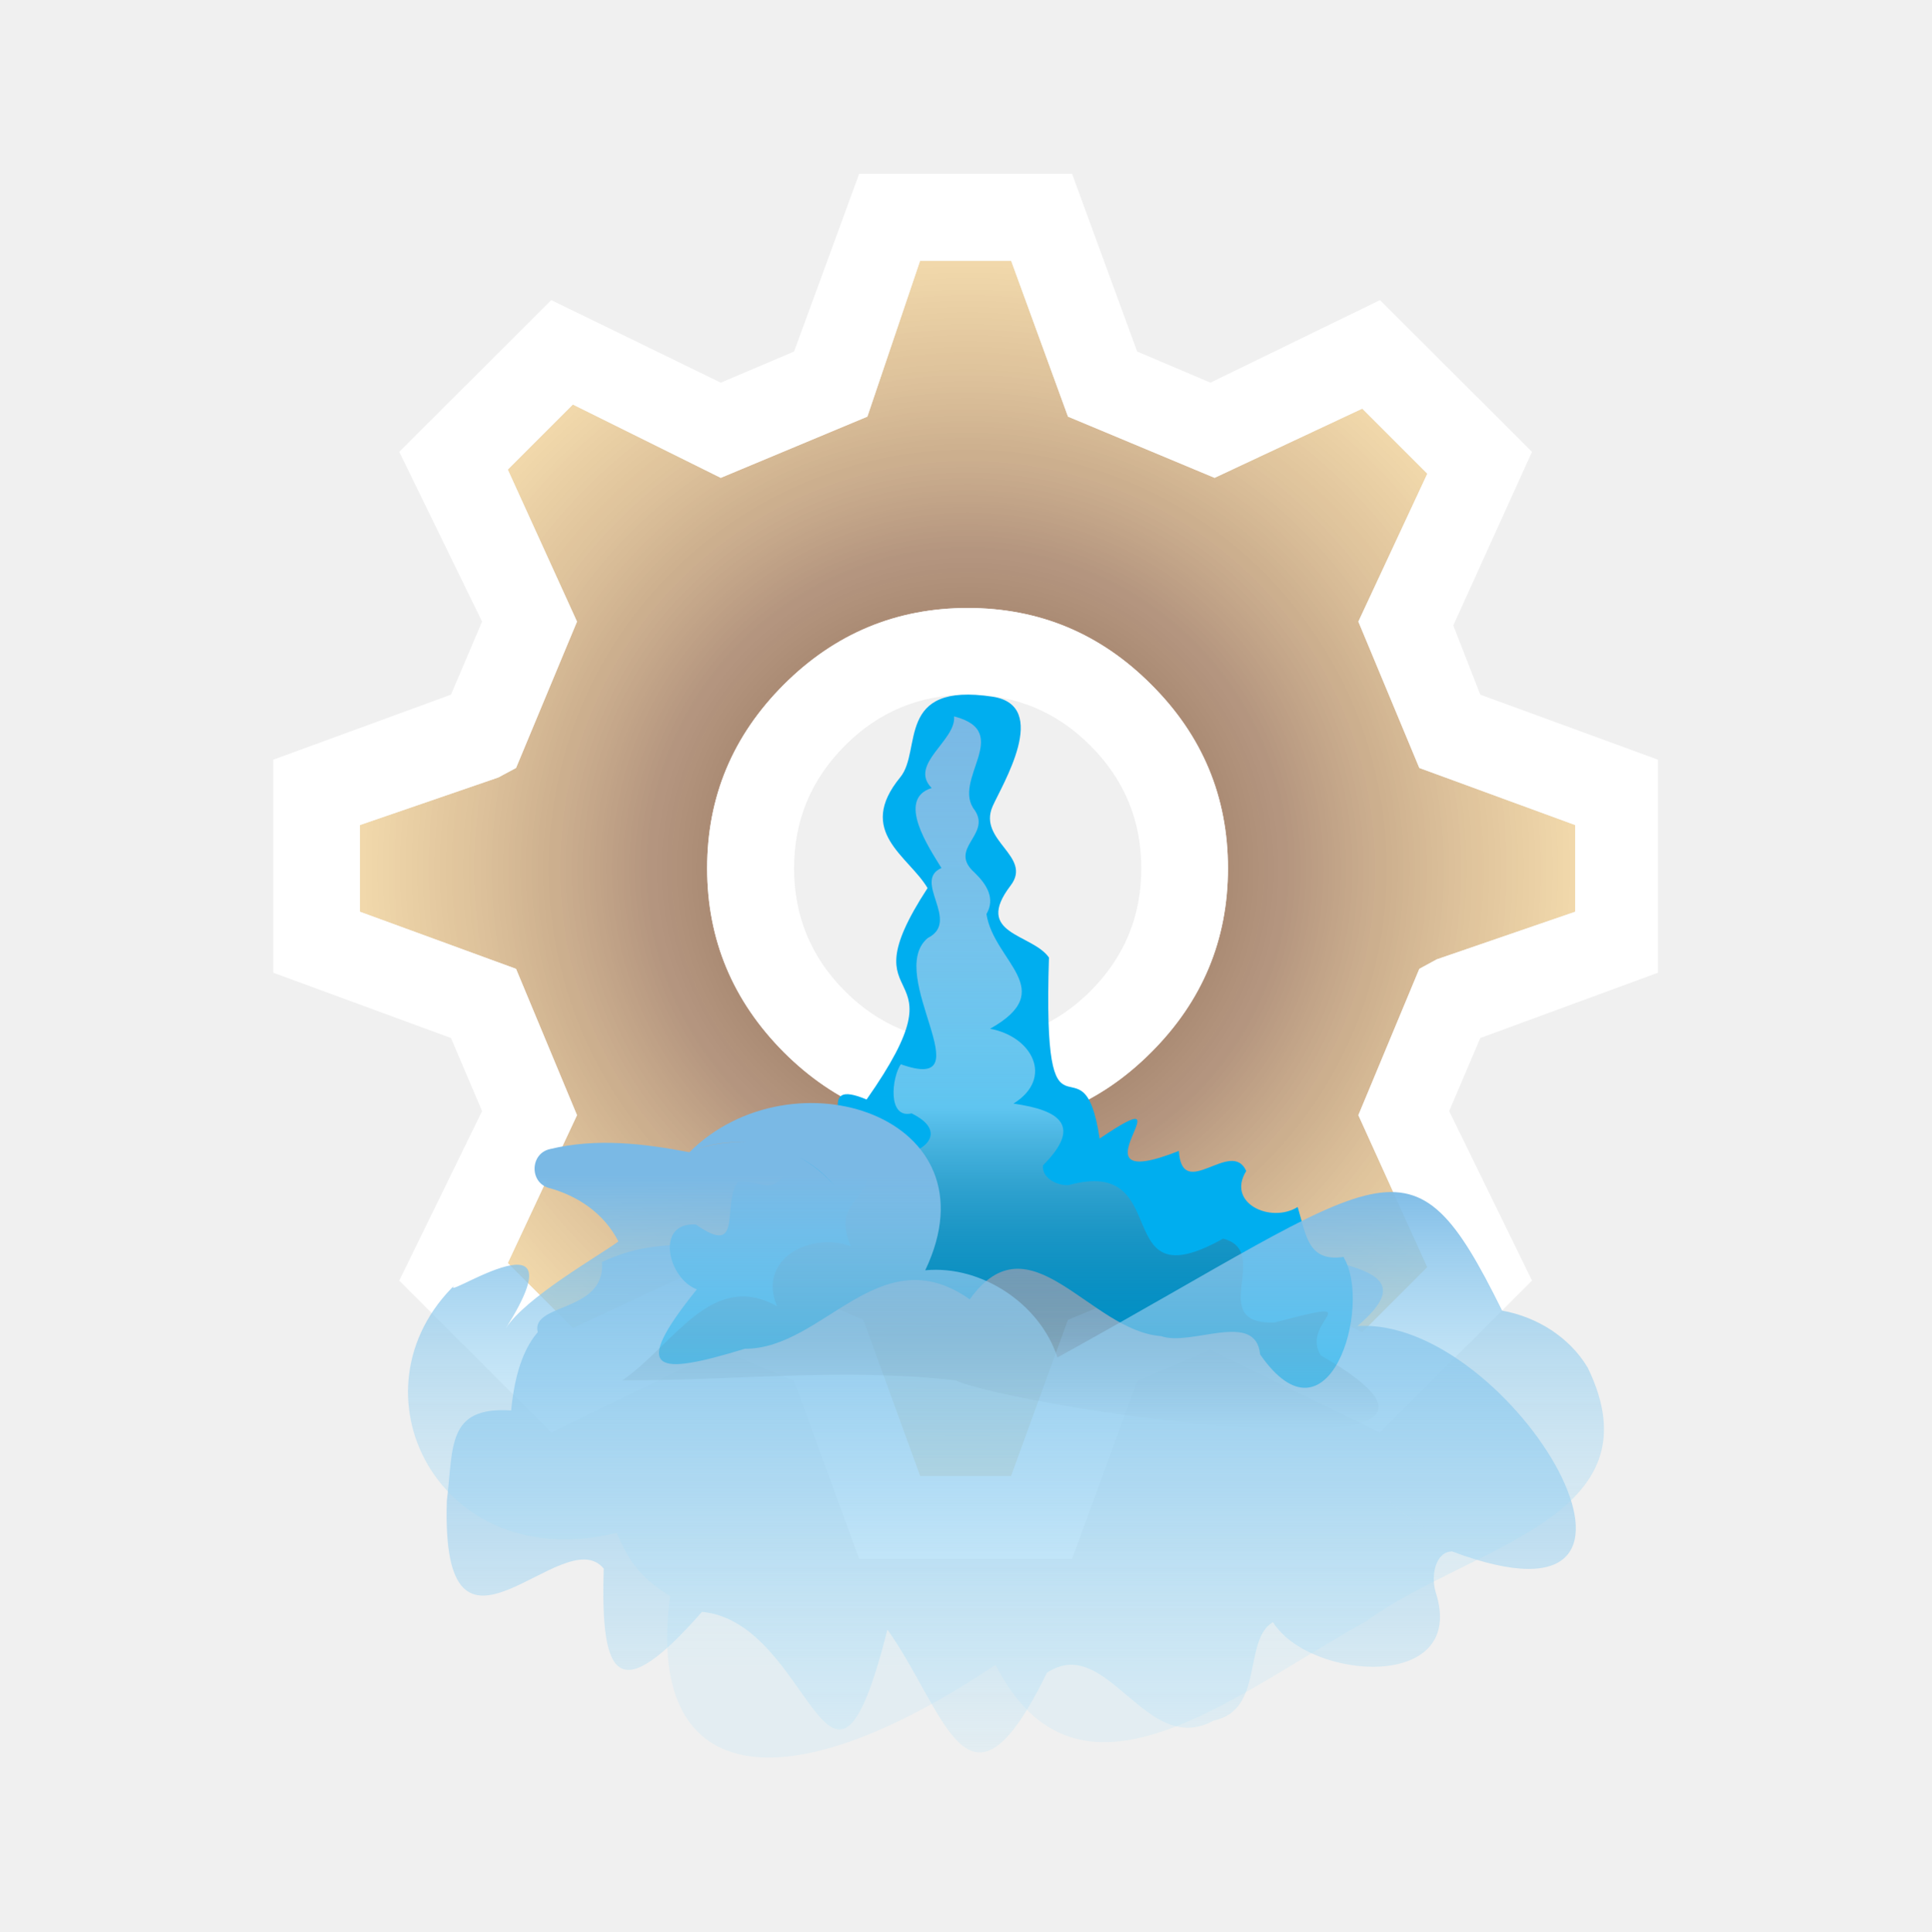
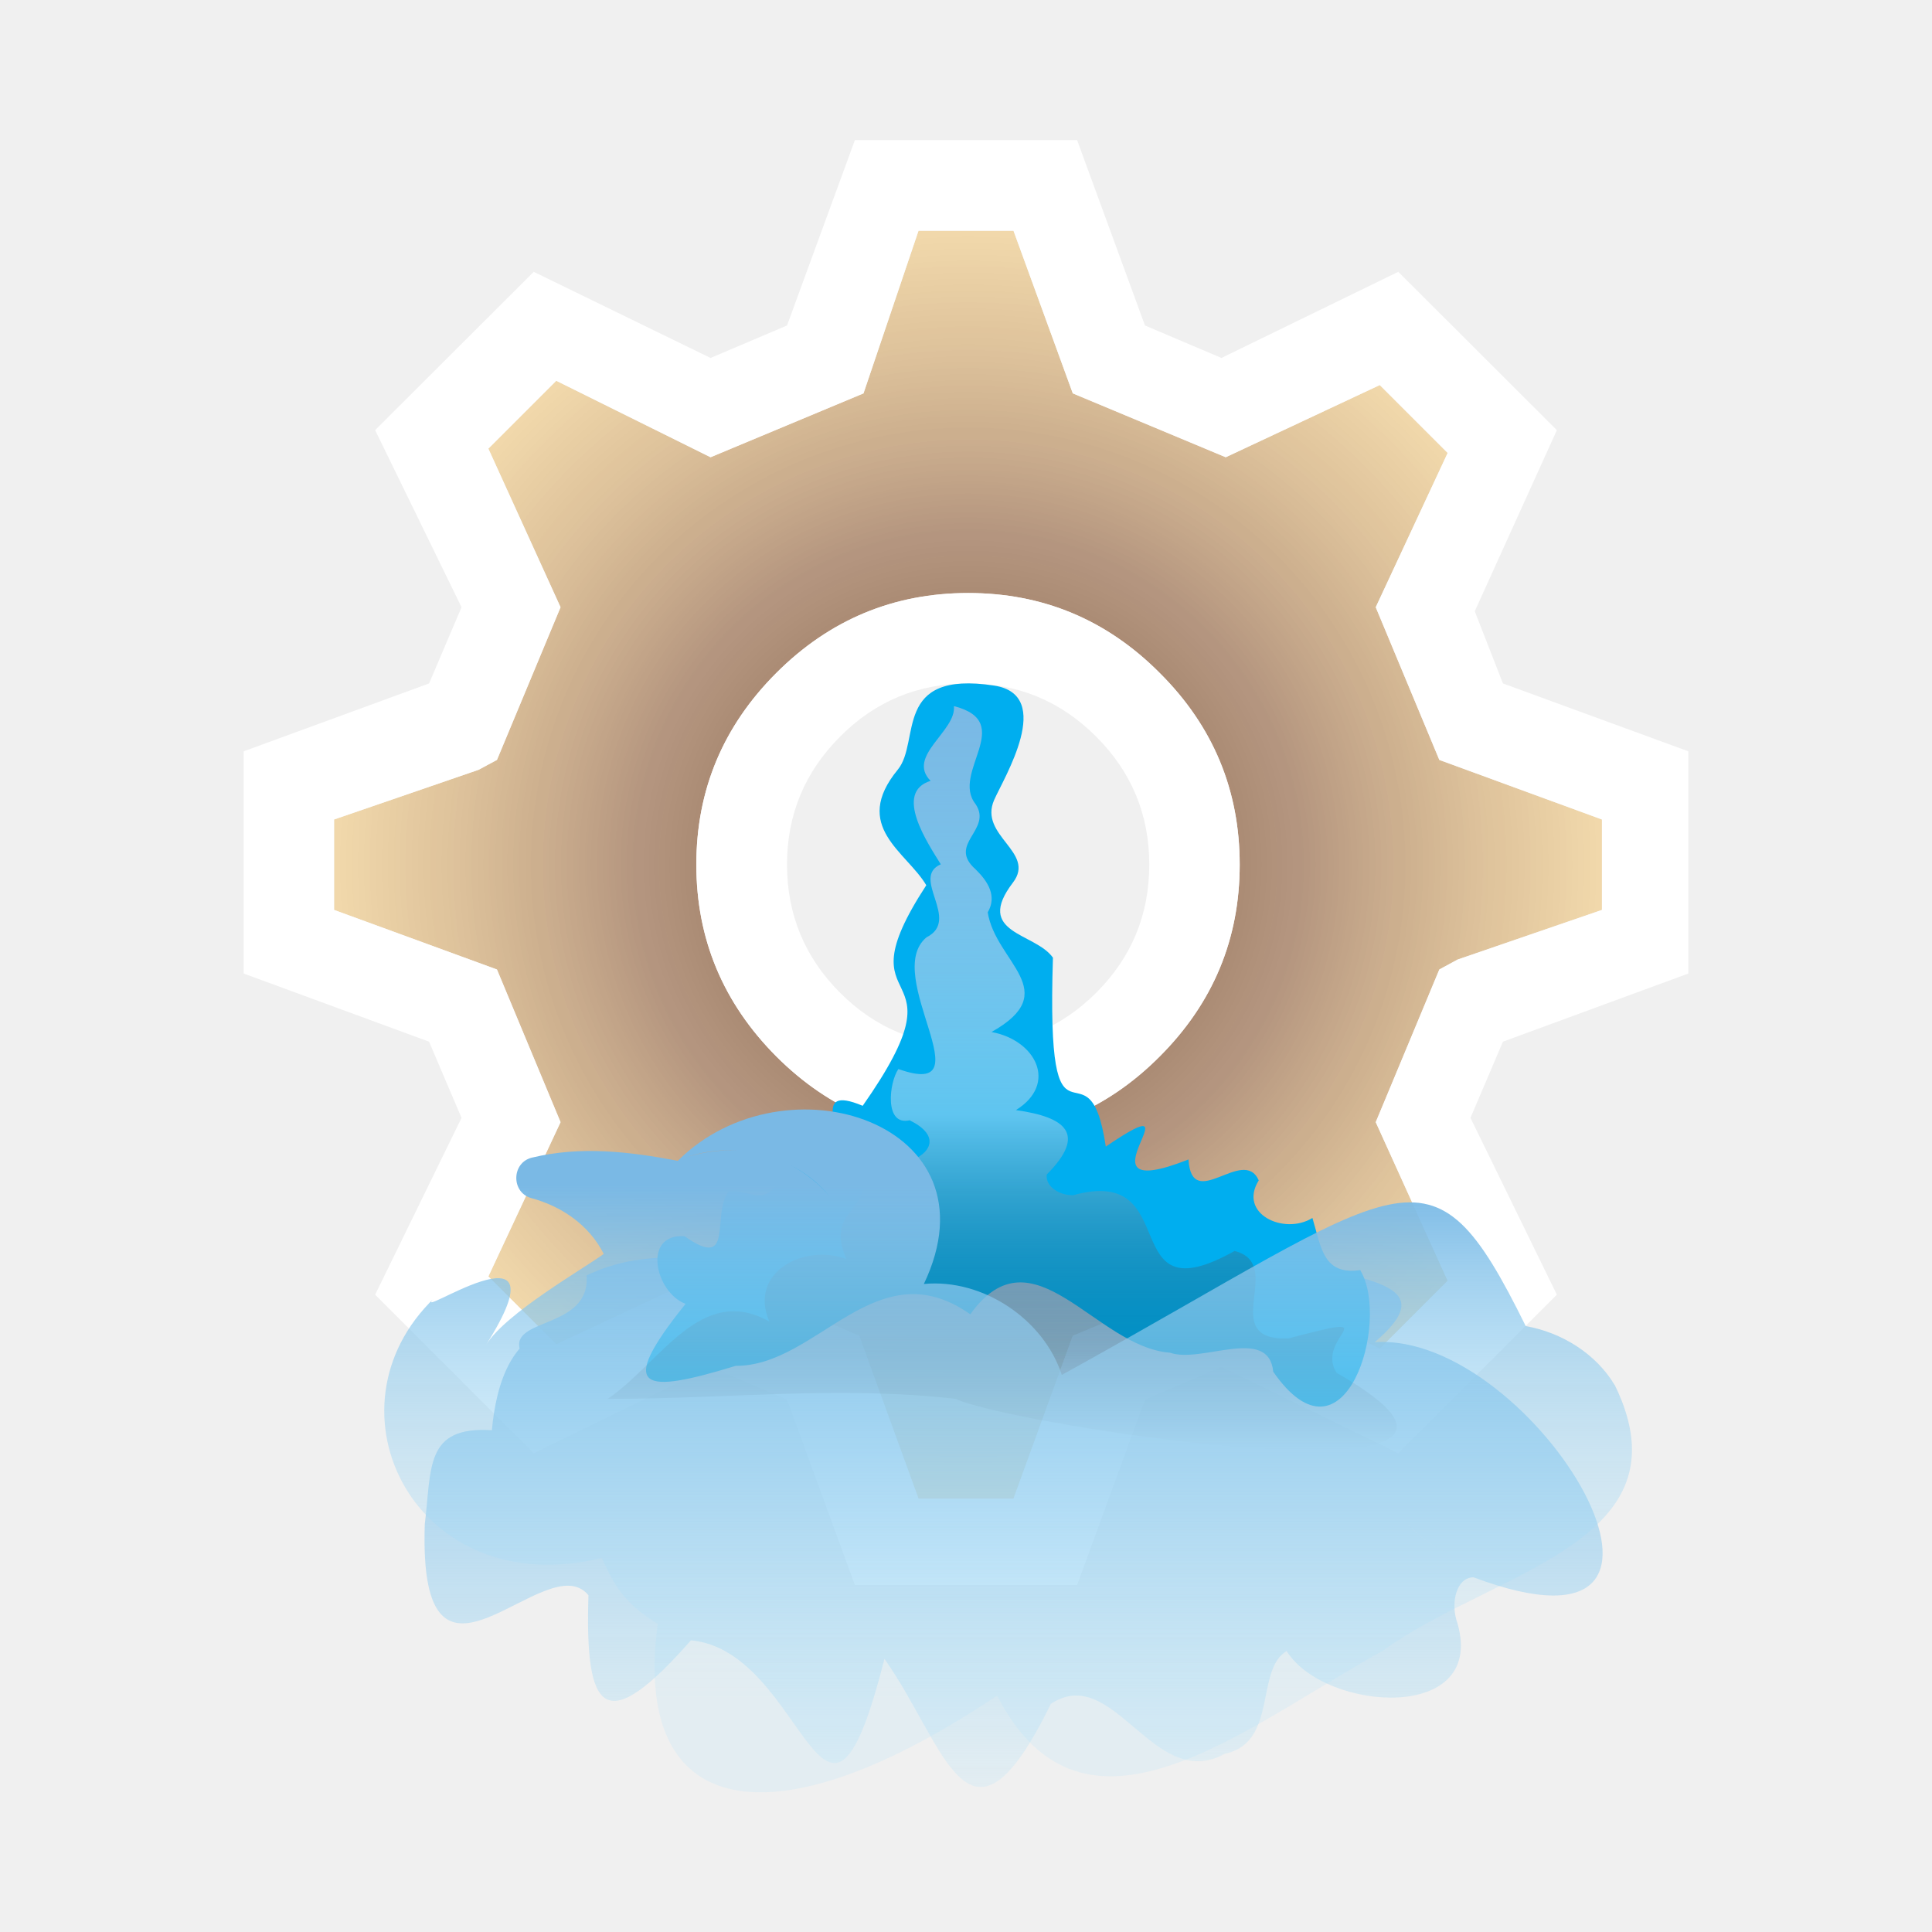
- <svg xmlns="http://www.w3.org/2000/svg" xmlns:xlink="http://www.w3.org/1999/xlink" version="1.1" viewBox="8.057 7.582 75.085 75.085">
+ <svg xmlns="http://www.w3.org/2000/svg" id="wikisink-settings" viewBox="0 0 72 72">
  <defs>
    <style>
-       
- 
-       
- 
-       
- 
-       
- 
-       
- 
-       
- 
-       
- 
-       
- 
-       
- 
-       
- 
-       
- 
-       
- 
-       
- 
-       
- 
-       
- 
-       
- 
-       
- 
-       
- 
-       
- 
-       .st19 {
-         fill: url(#linear-gradient32);
+       .cls-1 {
+         fill: url(#linear-gradient-3);
      }

-       
- 
-       .st21 {
-         fill: url(#linear-gradient34);
+       .cls-2 {
+         fill: url(#linear-gradient-2);
      }

-       
- 
-       
- 
-       .st24 {
-         fill: url(#linear-gradient33);
+       .cls-3 {
+         fill: url(#radial-gradient);
      }

-       
+       .cls-4 {
+         fill: url(#linear-gradient);
+       }

-       
- 
-       
- 
-       
- 
-       
- 
-       
- 
-       
- 
-       
- 
-       
- 
-       
- 
-       
- 
-       
- 
-       
- 
-       
- 
-       
- 
-       
- 
-       
- 
-       
- 
-       
- 
-       
- 
-       
- 
-       
- 
-       
- 
-       
- 
-       
- 
-       
- 
-       
- 
-       
- 
-       
- 
-       
- 
-       
- 
-       
- 
-       
- 
-       
- 
-       .st59 {
+       .cls-5 {
        fill: #00aeef;
      }
- 
-       
- 
-       
- 
-       
- 
-       
- 
-       
- 
-       
- 
-       
- 
-       
- 
-       
- 
-       
- 
-       
- 
-       
- 
-       
- 
-       
- 
-       .st74 {
-         fill: url(#radial-gradient1);
-       }
- 
-       
- 
-       
- 
-       
- 
-       
- 
-       
- 
-       
- 
-       
    </style>
-     <linearGradient id="linear-gradient1" x1="65.97" y1="43.11" x2="56.1" y2="43.11" gradientUnits="userSpaceOnUse">
-       <stop offset="0" stop-color="#fff" />
-       <stop offset="1" stop-color="#000" />
+     <radialGradient id="radial-gradient" cx="36.08" cy="32.23" fx="36.08" fy="32.23" r="23.62" gradientUnits="userSpaceOnUse">
+       <stop offset="0" stop-color="#745339" stop-opacity=".95" />
+       <stop offset=".52" stop-color="#9a6e4e" stop-opacity=".7" />
+       <stop offset="1" stop-color="#f2c066" stop-opacity=".5" />
+     </radialGradient>
+     <linearGradient id="linear-gradient" x1="37.77" y1="43.42" x2="37.77" y2="66.59" gradientUnits="userSpaceOnUse">
+       <stop offset="0" stop-color="#7ab9e5" />
+       <stop offset=".11" stop-color="#7dbbe6" stop-opacity=".95" />
+       <stop offset=".31" stop-color="#85c2e9" stop-opacity=".82" />
+       <stop offset=".57" stop-color="#93ccef" stop-opacity=".61" />
+       <stop offset=".88" stop-color="#a5dbf6" stop-opacity=".32" />
+       <stop offset="1" stop-color="#aee2fa" stop-opacity=".2" />
    </linearGradient>
-     <linearGradient id="linear-gradient13" x1="46.17" y1="30.96" x2="46.17" y2="48.46" gradientUnits="userSpaceOnUse">
+     <linearGradient id="linear-gradient-2" x1="37.34" y1="26.32" x2="37.34" y2="54.03" gradientUnits="userSpaceOnUse">
      <stop offset="0" stop-color="#7ab9e5" />
      <stop offset=".1" stop-color="#82bde6" stop-opacity=".94" />
      <stop offset=".29" stop-color="#97c8ea" stop-opacity=".78" />
      <stop offset=".55" stop-color="#badbf1" stop-opacity=".51" />
      <stop offset=".87" stop-color="#000" stop-opacity=".16" />
      <stop offset="1" stop-color="#000" stop-opacity="0" />
    </linearGradient>
-     <linearGradient id="linear-gradient14" x1="39.55" y1="45.12" x2="76.16" y2="45.12" gradientUnits="userSpaceOnUse">
-       <stop offset="0" stop-color="#4a447f" />
-       <stop offset=".18" stop-color="#474179" />
-       <stop offset=".4" stop-color="#413b69" />
-       <stop offset=".66" stop-color="#36314f" />
-       <stop offset=".93" stop-color="#fff" />
-       <stop offset="1" stop-color="#fff" />
-     </linearGradient>
-     <linearGradient id="linear-gradient15" x1="31.83" y1="45.13" x2="47.73" y2="45.13" gradientUnits="userSpaceOnUse">
-       <stop offset="0" stop-color="#706cb2" />
-       <stop offset="1" stop-color="#4a447f" />
-     </linearGradient>
-     <linearGradient id="linear-gradient16" x1="49.52" y1="45.13" x2="54.16" y2="45.13" gradientUnits="userSpaceOnUse">
-       <stop offset="0" stop-color="#2c9f65" />
-       <stop offset=".17" stop-color="#2b9f69" />
-       <stop offset=".35" stop-color="#28a175" />
-       <stop offset=".53" stop-color="#25a489" />
-       <stop offset=".7" stop-color="#1fa8a6" />
-       <stop offset=".88" stop-color="#19adca" />
-       <stop offset="1" stop-color="#14b1e7" />
-     </linearGradient>
-     <linearGradient id="linear-gradient18" x1="20.87" y1="45.09" x2="59.87" y2="45.09" gradientUnits="userSpaceOnUse">
-       <stop offset="0" stop-color="#fff56d" stop-opacity="0" />
-       <stop offset=".06" stop-color="#fff56d" stop-opacity=".15" />
-       <stop offset=".16" stop-color="#fff56d" stop-opacity=".35" />
-       <stop offset=".26" stop-color="#fff56d" stop-opacity=".52" />
-       <stop offset=".37" stop-color="#fff56d" stop-opacity=".67" />
-       <stop offset=".47" stop-color="#fff56d" stop-opacity=".79" />
-       <stop offset=".59" stop-color="#fff56d" stop-opacity=".88" />
-       <stop offset=".71" stop-color="#fff56d" stop-opacity=".95" />
-       <stop offset=".84" stop-color="#fff56d" stop-opacity=".99" />
-       <stop offset="1" stop-color="#fff56d" />
-     </linearGradient>
-     <linearGradient id="linear-gradient22" x1="29.64" y1="26.56" x2="29.64" y2="63.68" gradientUnits="userSpaceOnUse">
-       <stop offset="0" stop-color="#af9e90" />
-       <stop offset="1" stop-color="#000" />
-     </linearGradient>
-     <linearGradient id="linear-gradient23" x1="51.95" y1="52.12" x2="59.85" y2="52.12" gradientUnits="userSpaceOnUse">
-       <stop offset="0" stop-color="#00a651" />
-       <stop offset="1" stop-color="#e3e4df" />
-     </linearGradient>
-     <linearGradient id="linear-gradient24" x1="46.28" y1="58.99" x2="50.02" y2="55.86" gradientUnits="userSpaceOnUse">
-       <stop offset="0" stop-color="#fff" />
-       <stop offset=".07" stop-color="#fff" />
-       <stop offset=".26" stop-color="#545452" />
-       <stop offset=".44" stop-color="#878784" />
-       <stop offset=".61" stop-color="#aeafab" />
-       <stop offset=".77" stop-color="#cbccc7" />
-       <stop offset=".9" stop-color="#dcddd8" />
-       <stop offset="1" stop-color="#e3e4df" />
-     </linearGradient>
-     <linearGradient id="linear-gradient25" x1="48.97" y1="63.68" x2="48.97" y2="33.3" gradientUnits="userSpaceOnUse">
-       <stop offset="0" stop-color="#f0eedf" />
-       <stop offset=".16" stop-color="#eae8d9" />
-       <stop offset=".38" stop-color="#dad8cb" />
-       <stop offset=".61" stop-color="#c0bfb3" />
-       <stop offset=".86" stop-color="#9c9b92" />
-       <stop offset="1" stop-color="#85857d" />
-     </linearGradient>
-     <radialGradient id="radial-gradient1" cx="45.68" cy="41.35" fx="45.68" fy="41.35" r="23.62" gradientUnits="userSpaceOnUse">
-       <stop offset="0" stop-color="#745339" stop-opacity=".95" />
-       <stop offset=".52" stop-color="#9a6e4e" stop-opacity=".7" />
-       <stop offset="1" stop-color="#f2c066" stop-opacity=".5" />
-     </radialGradient>
-     <linearGradient id="linear-gradient32" x1="47.37" y1="52.54" x2="47.37" y2="75.71" gradientUnits="userSpaceOnUse">
-       <stop offset="0" stop-color="#7ab9e5" />
-       <stop offset=".11" stop-color="#7dbbe6" stop-opacity=".95" />
-       <stop offset=".31" stop-color="#85c2e9" stop-opacity=".82" />
-       <stop offset=".57" stop-color="#93ccef" stop-opacity=".61" />
-       <stop offset=".88" stop-color="#a5dbf6" stop-opacity=".32" />
-       <stop offset="1" stop-color="#aee2fa" stop-opacity=".2" />
-     </linearGradient>
-     <linearGradient id="linear-gradient33" x1="46.94" y1="35.44" x2="46.94" y2="63.15" xlink:href="#linear-gradient13" />
-     <linearGradient id="linear-gradient34" x1="47.16" y1="53.3" x2="47.16" y2="72.46" gradientUnits="userSpaceOnUse">
+     <linearGradient id="linear-gradient-3" x1="37.56" y1="44.18" x2="37.56" y2="63.34" gradientUnits="userSpaceOnUse">
      <stop offset="0" stop-color="#7ab9e5" />
      <stop offset=".16" stop-color="#86c3ea" stop-opacity=".8" />
      <stop offset=".36" stop-color="#94ceef" stop-opacity=".59" />
      <stop offset=".55" stop-color="#9fd6f4" stop-opacity=".42" />
      <stop offset=".73" stop-color="#a7dcf7" stop-opacity=".3" />
      <stop offset=".88" stop-color="#ace0f9" stop-opacity=".23" />
      <stop offset="1" stop-color="#aee2fa" stop-opacity=".2" />
    </linearGradient>
  </defs>
-   <g id="wikisink-settings">
-     <g>
-       <g>
-         <path class="st74" d="M69.3,39.66v3.37l-5.38,1.85-.68.37-2.37,5.69,2.68,5.91-2.53,2.53-5.74-2.85-5.7,2.37-2.21,6.07h-3.54l-2.21-6.07-5.54-2.37-5.75,2.69-2.53-2.53,2.69-5.75-2.37-5.69-6.07-2.22v-3.37l5.38-1.85.69-.37,2.37-5.69-2.69-5.91,2.53-2.53,5.75,2.85,5.7-2.38,2.05-6.06h3.54l2.21,6.06,5.7,2.38,5.74-2.69,2.53,2.53-2.68,5.75,2.37,5.69,6.06,2.22ZM55.8,41.34c0-2.77-.99-5.16-2.98-7.14-1.98-1.99-4.37-2.98-7.14-2.98s-5.16.99-7.15,2.98-2.98,4.37-2.98,7.14,1,5.16,2.98,7.15c1.99,1.99,4.37,2.98,7.15,2.98s5.16-.99,7.14-2.98c1.99-1.99,2.98-4.37,2.98-7.15Z" />
-         <path d="M72.52,37.12v8.28l-6.91,2.54-1.21,2.84,3.22,6.59-5.91,5.91-6.59-3.22-2.85,1.22-2.53,6.91h-8.28l-2.53-6.91-2.85-1.22-6.59,3.22-5.91-5.91,3.22-6.59-1.21-2.84-6.91-2.54v-8.28l6.91-2.53,1.21-2.84-3.22-6.6,5.91-5.9,6.59,3.21,2.85-1.21,2.53-6.91h8.28l2.53,6.91,2.85,1.21,6.59-3.21,5.91,5.9-3.06,6.75,1.05,2.69,6.91,2.53ZM69.3,43.03v-3.37l-6.06-2.22-2.37-5.69,2.68-5.75-2.53-2.53-5.74,2.69-5.7-2.38-2.21-6.06h-3.54l-2.05,6.06-5.7,2.38-5.75-2.85-2.53,2.53,2.69,5.91-2.37,5.69-.69.37-5.38,1.85v3.37l6.07,2.22,2.37,5.69-2.69,5.75,2.53,2.53,5.75-2.69,5.54,2.37,2.21,6.07h3.54l2.21-6.07,5.7-2.37,5.74,2.85,2.53-2.53-2.68-5.91,2.37-5.69.68-.37,5.38-1.85Z" fill="#fff" />
-         <path d="M52.82,34.2c1.99,1.98,2.98,4.37,2.98,7.14s-.99,5.16-2.98,7.15c-1.98,1.99-4.37,2.98-7.14,2.98s-5.16-.99-7.15-2.98c-1.98-1.99-2.98-4.37-2.98-7.15s1-5.16,2.98-7.14,4.37-2.98,7.15-2.98,5.16.99,7.14,2.98ZM52.43,41.34c0-1.86-.66-3.45-1.98-4.77s-2.91-1.98-4.77-1.98-3.46.66-4.77,1.98c-1.32,1.32-1.98,2.91-1.98,4.77s.66,3.46,1.98,4.78,2.9,1.97,4.77,1.97,3.45-.66,4.77-1.97c1.32-1.32,1.98-2.91,1.98-4.78Z" fill="#fff" />
-       </g>
-       <g>
-         <path class="st19" d="M30.89,58.54c-2.22-.01-2.8,2.18-2.96,3.88-2.51-.16-2.24,1.41-2.5,3.51-.25,7.65,4.52.71,6.1,2.64-.14,4.4.61,5.33,3.82,1.68,4.33.41,4.95,9.62,7.21.69,2.29,3.22,3.12,7.99,6.2,1.68,2.35-1.56,3.83,3.32,6.48,1.86,1.99-.41,1.13-3.14,2.31-3.83,1.42,2.28,7.6,2.72,6.32-1.18-.18-.63-.01-1.55.64-1.57,9.97,3.74,2.3-9.17-3.68-8.76,4.26-3.61-6.31-1.59-9.61-6.42-2.15.93-4.2,1.34-6.22-.17-2.25,1.46-3.25,2.11-6.16,1.15-3.03,3.39-4.35,1.51-7.38,2.95.16,2.03-2.96,1.56-2.46,2.83" />
-         <path class="st59" d="M60.3,56.45c-1.4.21-1.46-.86-1.79-1.94-1.05.65-2.78-.15-2-1.4-.58-1.3-2.49,1.23-2.62-.78-4.55,1.8.69-3.04-3.08-.48-.65-4.36-2.23,1.21-1.97-7.04-.66-.94-2.95-.89-1.49-2.8.87-1.14-1.29-1.74-.7-3.08.36-.82,2.27-3.91,0-4.26-3.8-.58-2.73,2.08-3.59,3.13-1.74,2.12.32,3.06,1.06,4.31-3.32,5.09,1.66,2.48-2.37,8.22-2.03-.85-.57,1.16-1.11,1.87-1.17-.68-2.84-.99-2.02.97-.62.91-1.02.28-1.86.35-.67.85.24,3-1.65,1.67-1.6-.1-1.08,2.11.04,2.52-2.64,3.28-1.56,3.36,1.87,2.31,3.05.02,5.24-4.39,8.74-1.92,2.34-3.27,4.65,1.22,7.44,1.43,1.17.42,3.68-1.02,3.85.71,2.66,3.84,4.38-1.87,3.25-3.77Z" />
-         <path class="st24" d="M45.15,35.44c.09.93-1.78,1.86-.87,2.78-1.39.43-.1,2.33.38,3.11-1.14.5.76,2.07-.53,2.72-1.7,1.41,2.28,6.09-1.05,4.91-.35.51-.53,2.13.42,1.91,2.2,1.08-1.1,2.49-2.1.94,1.32,2.66-1.19,2.06-.26,4.23-1.57-.59-3.66.5-2.87,2.33-2.55-1.44-4.05,1.54-6.02,2.88,4.52.01,8.5-.5,12.96,0,2.19,1.03,23.24,4.21,14.2-.97-.85-1.34,2.11-2.31-1.8-1.28-2.7.09-.06-2.77-2-3.26-4.5,2.52-1.83-3.23-6.01-2.08-.48.02-1.05-.3-.99-.77,1.51-1.52.7-2.14-1.15-2.4,1.58-.98.74-2.61-.91-2.91,2.71-1.52.15-2.6-.14-4.46.35-.6.02-1.14-.45-1.6-1.08-.95.64-1.46,0-2.43-.94-1.17,1.53-3.04-.79-3.65Z" />
-         <path class="st21" d="M69.77,60.73c-.69-1.15-1.95-1.95-3.31-2.19-3.61-7.31-4.3-5.35-17.29,1.82-.67-2.07-2.94-3.6-5.14-3.39,2.86-6-5.17-8.57-9.17-4.59-1.79-.34-3.61-.56-5.43-.12-.77.18-.79,1.3-.03,1.51,1.11.3,2.14.98,2.7,2.08-.75.55-3.63,2.19-4.38,3.38,3.16-5-3.02-.7-1.92-1.75-4.34,4.15-.71,11.4,6.23,9.7.54,1.25,1.02,1.79,2.08,2.46-.97,7.28,4.25,8.3,12.65,2.67,3.22,6.28,9.15,1.23,14.42-1.7,4.03-2.93,11.46-4,8.6-9.87ZM40.52,53.71c-.4-.48-.89-.87-1.44-1.16.54.28,1.03.66,1.44,1.16ZM37.09,52c-.66-.04-1.33.05-1.97.27.6-.22,1.28-.32,1.97-.27ZM61.88,65.71s0,0,0,0c.45.55,1.01.98,1.64,1.28-.61-.28-1.18-.7-1.64-1.28Z" />
-       </g>
-     </g>
+   <g>
+     <path class="cls-3" d="M59.7,30.54v3.37l-5.38,1.85-.68.37-2.37,5.69,2.68,5.91-2.53,2.53-5.74-2.85-5.7,2.37-2.21,6.07h-3.54l-2.21-6.07-5.54-2.37-5.75,2.69-2.53-2.53,2.69-5.75-2.37-5.69-6.07-2.22v-3.37l5.38-1.85.69-.37,2.37-5.69-2.69-5.91,2.53-2.53,5.75,2.85,5.7-2.38,2.05-6.06h3.54l2.21,6.06,5.7,2.38,5.74-2.69,2.53,2.53-2.68,5.75,2.37,5.69,6.06,2.22ZM46.2,32.22c0-2.77-.99-5.16-2.98-7.14-1.98-1.99-4.37-2.98-7.14-2.98s-5.16.99-7.15,2.98-2.98,4.37-2.98,7.14,1,5.16,2.98,7.15c1.99,1.99,4.37,2.98,7.15,2.98s5.16-.99,7.14-2.98c1.99-1.99,2.98-4.37,2.98-7.15Z" />
+     <path d="M62.92,28v8.28l-6.91,2.54-1.21,2.84,3.22,6.59-5.91,5.91-6.59-3.22-2.85,1.22-2.53,6.91h-8.28l-2.53-6.91-2.85-1.22-6.59,3.22-5.91-5.91,3.22-6.59-1.21-2.84-6.91-2.54v-8.28l6.91-2.53,1.21-2.84-3.22-6.6,5.91-5.9,6.59,3.21,2.85-1.21,2.53-6.91h8.28l2.53,6.91,2.85,1.21,6.59-3.21,5.91,5.9-3.06,6.75,1.05,2.69,6.91,2.53ZM59.7,33.91v-3.37l-6.06-2.22-2.37-5.69,2.68-5.75-2.53-2.53-5.74,2.69-5.7-2.38-2.21-6.06h-3.54l-2.05,6.06-5.7,2.38-5.75-2.85-2.53,2.53,2.69,5.91-2.37,5.69-.69.37-5.38,1.85v3.37l6.07,2.22,2.37,5.69-2.69,5.75,2.53,2.53,5.75-2.69,5.54,2.37,2.21,6.07h3.54l2.21-6.07,5.7-2.37,5.74,2.85,2.53-2.53-2.68-5.91,2.37-5.69.68-.37,5.38-1.85Z" fill="#fff" />
+     <path d="M43.22,25.08c1.99,1.98,2.98,4.37,2.98,7.14s-.99,5.16-2.98,7.15c-1.98,1.99-4.37,2.98-7.14,2.98s-5.16-.99-7.15-2.98c-1.98-1.99-2.98-4.37-2.98-7.15s1-5.16,2.98-7.14,4.37-2.98,7.15-2.98,5.16.99,7.14,2.98ZM42.83,32.22c0-1.86-.66-3.45-1.98-4.77s-2.91-1.98-4.77-1.98-3.46.66-4.77,1.98c-1.32,1.32-1.98,2.91-1.98,4.77s.66,3.46,1.98,4.78,2.9,1.97,4.77,1.97,3.45-.66,4.77-1.97c1.32-1.32,1.98-2.91,1.98-4.78Z" fill="#fff" />
+   </g>
+   <g>
+     <path class="cls-4" d="M21.29,49.42c-2.22-.01-2.8,2.18-2.96,3.88-2.51-.16-2.24,1.41-2.5,3.51-.25,7.65,4.52.71,6.1,2.64-.14,4.4.61,5.33,3.82,1.68,4.33.41,4.95,9.62,7.21.69,2.29,3.22,3.12,7.99,6.2,1.68,2.35-1.56,3.83,3.32,6.48,1.86,1.99-.41,1.13-3.14,2.31-3.83,1.42,2.28,7.6,2.72,6.32-1.18-.18-.63-.01-1.55.64-1.57,9.97,3.74,2.3-9.17-3.68-8.76,4.26-3.61-6.31-1.59-9.61-6.42-2.15.93-4.2,1.34-6.22-.17-2.25,1.46-3.25,2.11-6.16,1.15-3.03,3.39-4.35,1.51-7.38,2.95.16,2.03-2.96,1.56-2.46,2.83" />
+     <path class="cls-5" d="M50.7,47.33c-1.4.21-1.46-.86-1.79-1.94-1.05.65-2.78-.15-2-1.4-.58-1.3-2.49,1.23-2.62-.78-4.55,1.8.69-3.04-3.08-.48-.65-4.36-2.23,1.21-1.97-7.04-.66-.94-2.95-.89-1.49-2.8.87-1.14-1.29-1.74-.7-3.08.36-.82,2.27-3.91,0-4.26-3.8-.58-2.73,2.08-3.59,3.13-1.74,2.12.32,3.06,1.06,4.31-3.32,5.09,1.66,2.48-2.37,8.22-2.03-.85-.57,1.16-1.11,1.87-1.17-.68-2.84-.99-2.02.97-.62.91-1.02.28-1.86.35-.67.85.24,3-1.65,1.67-1.6-.1-1.08,2.11.04,2.52-2.64,3.28-1.56,3.36,1.87,2.31,3.05.02,5.24-4.39,8.74-1.92,2.34-3.27,4.65,1.22,7.44,1.43,1.17.42,3.68-1.02,3.85.71,2.66,3.84,4.38-1.87,3.25-3.77Z" />
+     <path class="cls-2" d="M35.55,26.32c.09.93-1.78,1.86-.87,2.78-1.39.43-.1,2.33.38,3.11-1.14.5.76,2.07-.53,2.72-1.7,1.41,2.28,6.09-1.05,4.91-.35.51-.53,2.13.42,1.91,2.2,1.08-1.1,2.49-2.1.94,1.32,2.66-1.19,2.06-.26,4.23-1.57-.59-3.66.5-2.87,2.33-2.55-1.44-4.05,1.54-6.02,2.88,4.52.01,8.5-.5,12.96,0,2.19,1.03,23.24,4.21,14.2-.97-.85-1.34,2.11-2.31-1.8-1.28-2.7.09-.06-2.77-2-3.26-4.5,2.52-1.83-3.23-6.01-2.08-.48.02-1.05-.3-.99-.77,1.51-1.52.7-2.14-1.15-2.4,1.58-.98.74-2.61-.91-2.91,2.71-1.52.15-2.6-.14-4.46.35-.6.02-1.14-.45-1.6-1.08-.95.64-1.46,0-2.43-.94-1.17,1.53-3.04-.79-3.65Z" />
+     <path class="cls-1" d="M60.17,51.61c-.69-1.15-1.95-1.95-3.31-2.19-3.61-7.31-4.3-5.35-17.29,1.82-.67-2.07-2.94-3.6-5.14-3.39,2.86-6-5.17-8.57-9.17-4.59-1.79-.34-3.61-.56-5.43-.12-.77.18-.79,1.3-.03,1.51,1.11.3,2.14.98,2.7,2.08-.75.55-3.63,2.19-4.38,3.38,3.16-5-3.02-.7-1.92-1.75-4.34,4.15-.71,11.4,6.23,9.7.54,1.25,1.02,1.79,2.08,2.46-.97,7.28,4.25,8.3,12.65,2.67,3.22,6.28,9.15,1.23,14.42-1.7,4.03-2.93,11.46-4,8.6-9.87ZM30.92,44.59c-.4-.48-.89-.87-1.44-1.16.54.28,1.03.66,1.44,1.16ZM27.49,42.88c-.66-.04-1.33.05-1.97.27.6-.22,1.28-.32,1.97-.27ZM52.28,56.59s0,0,0,0c.45.55,1.01.98,1.64,1.28-.61-.28-1.18-.7-1.64-1.28Z" />
  </g>
</svg>
